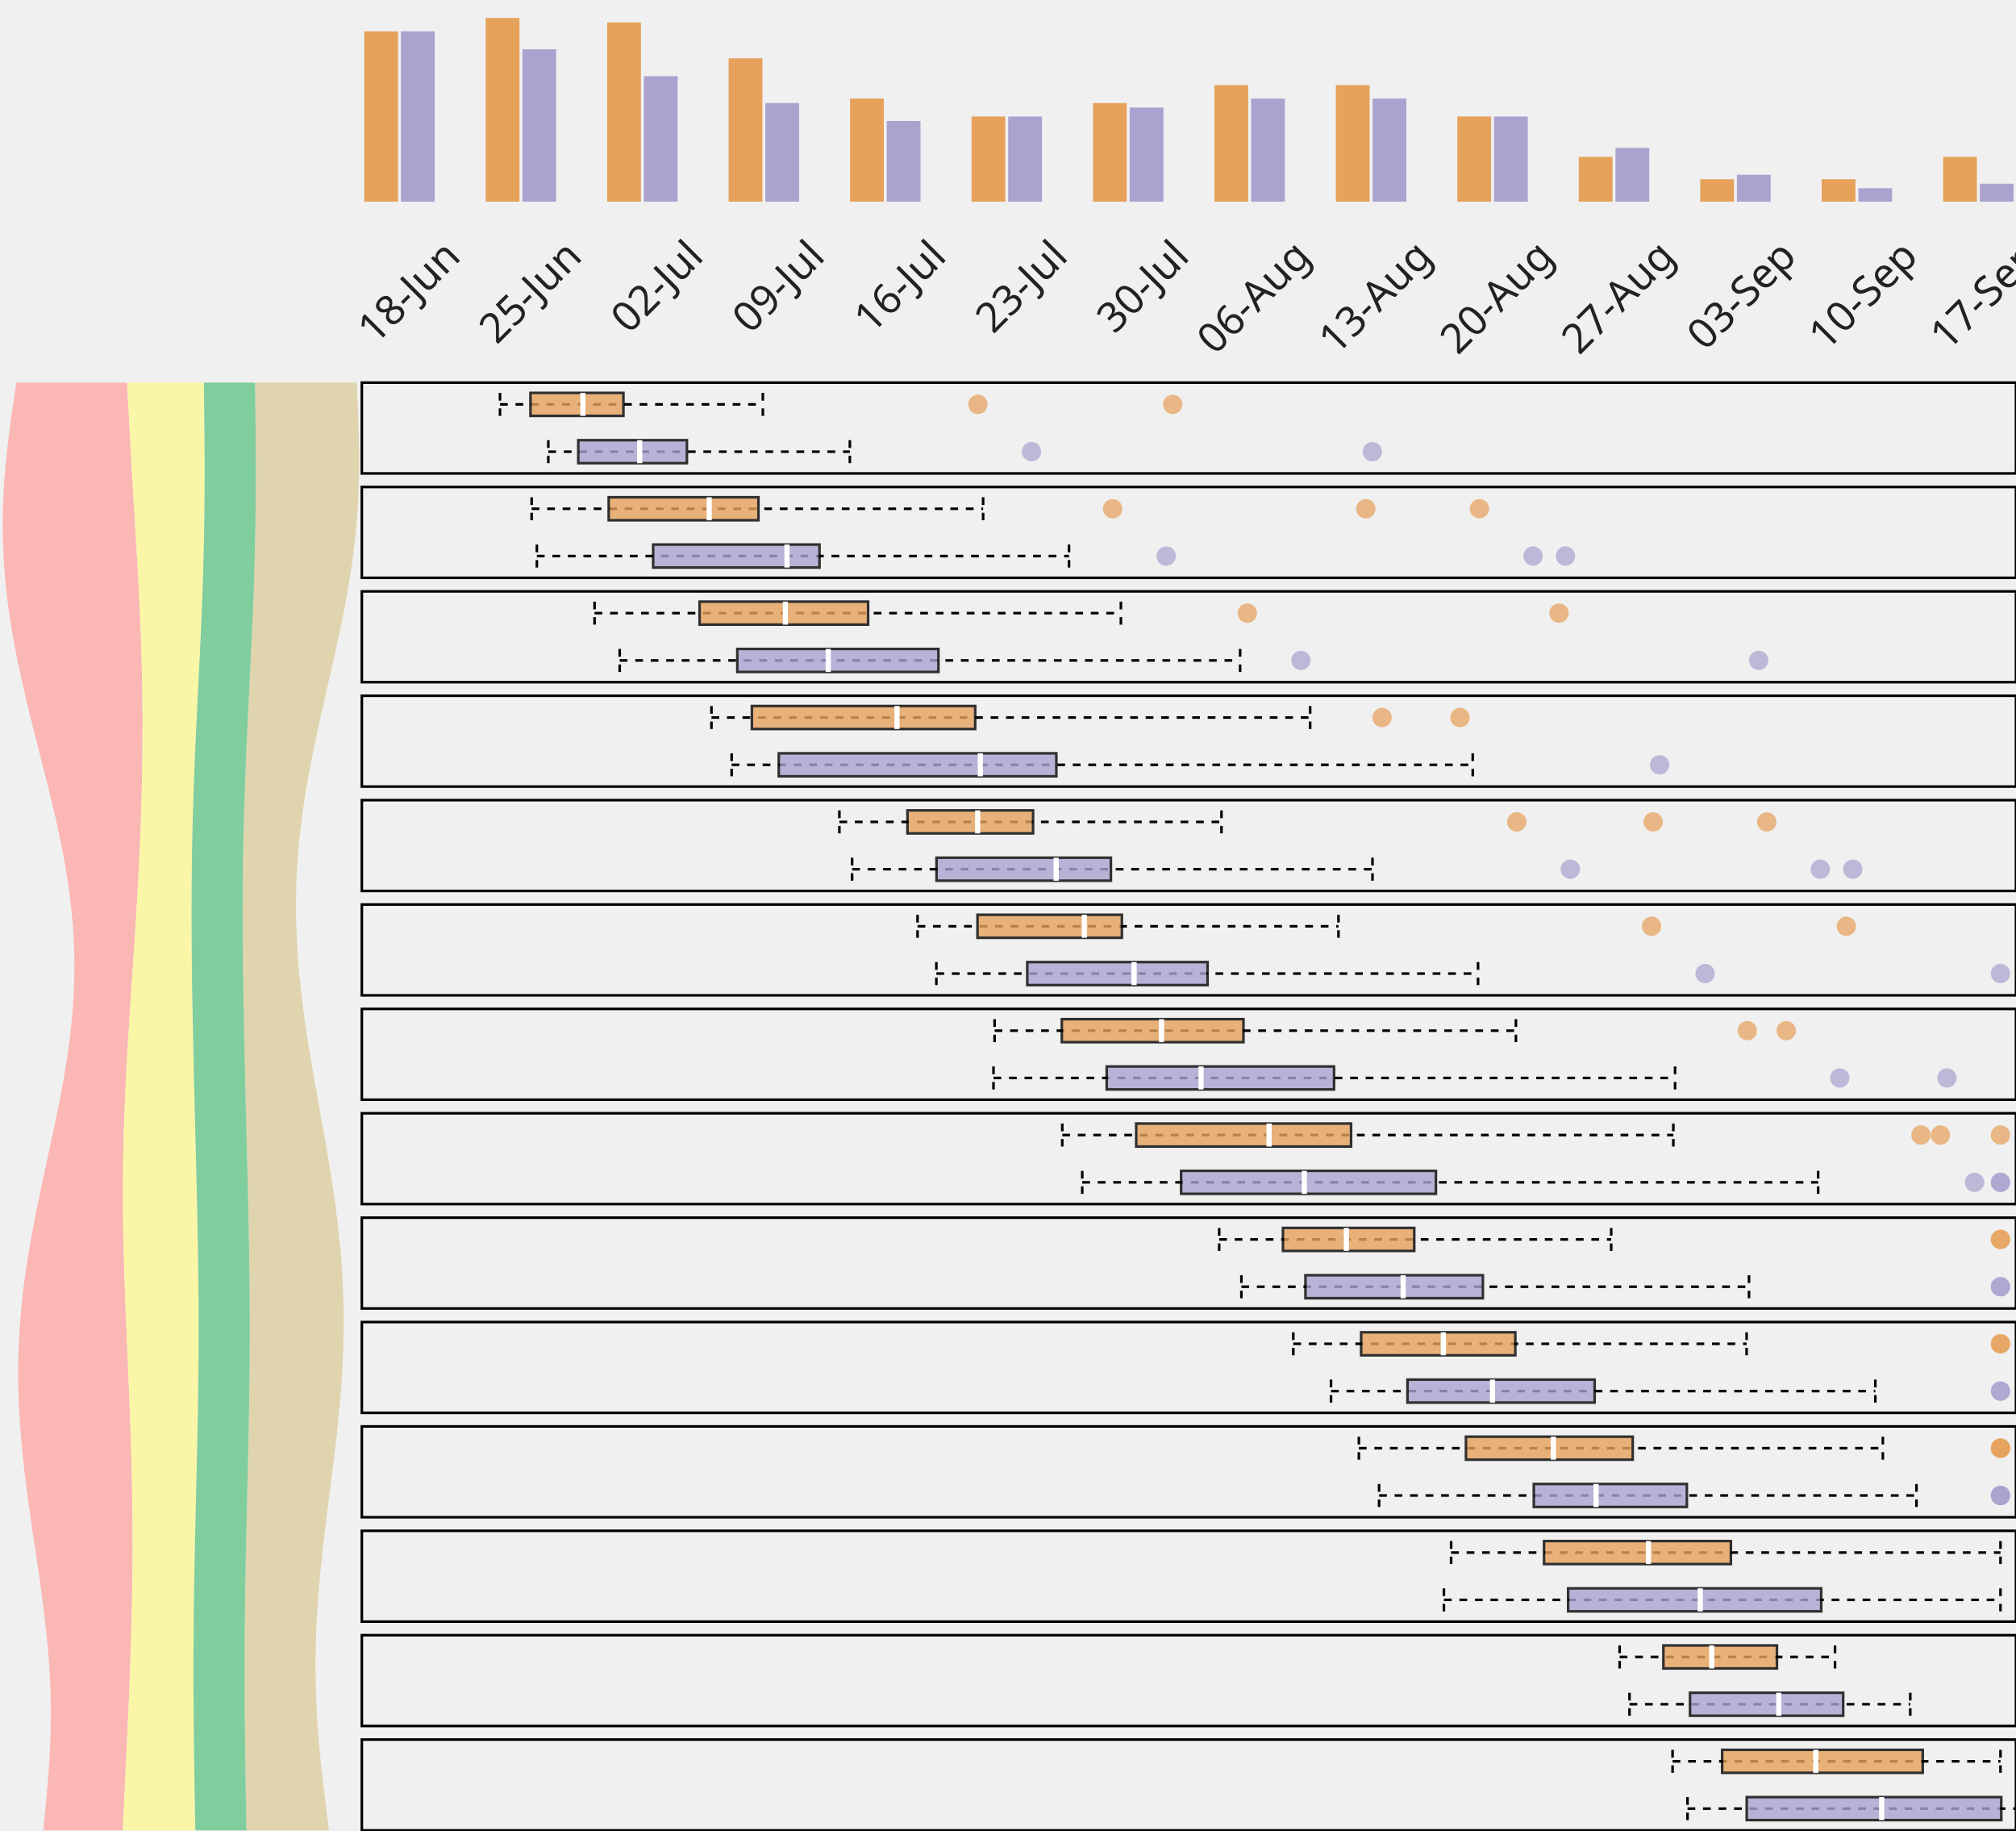
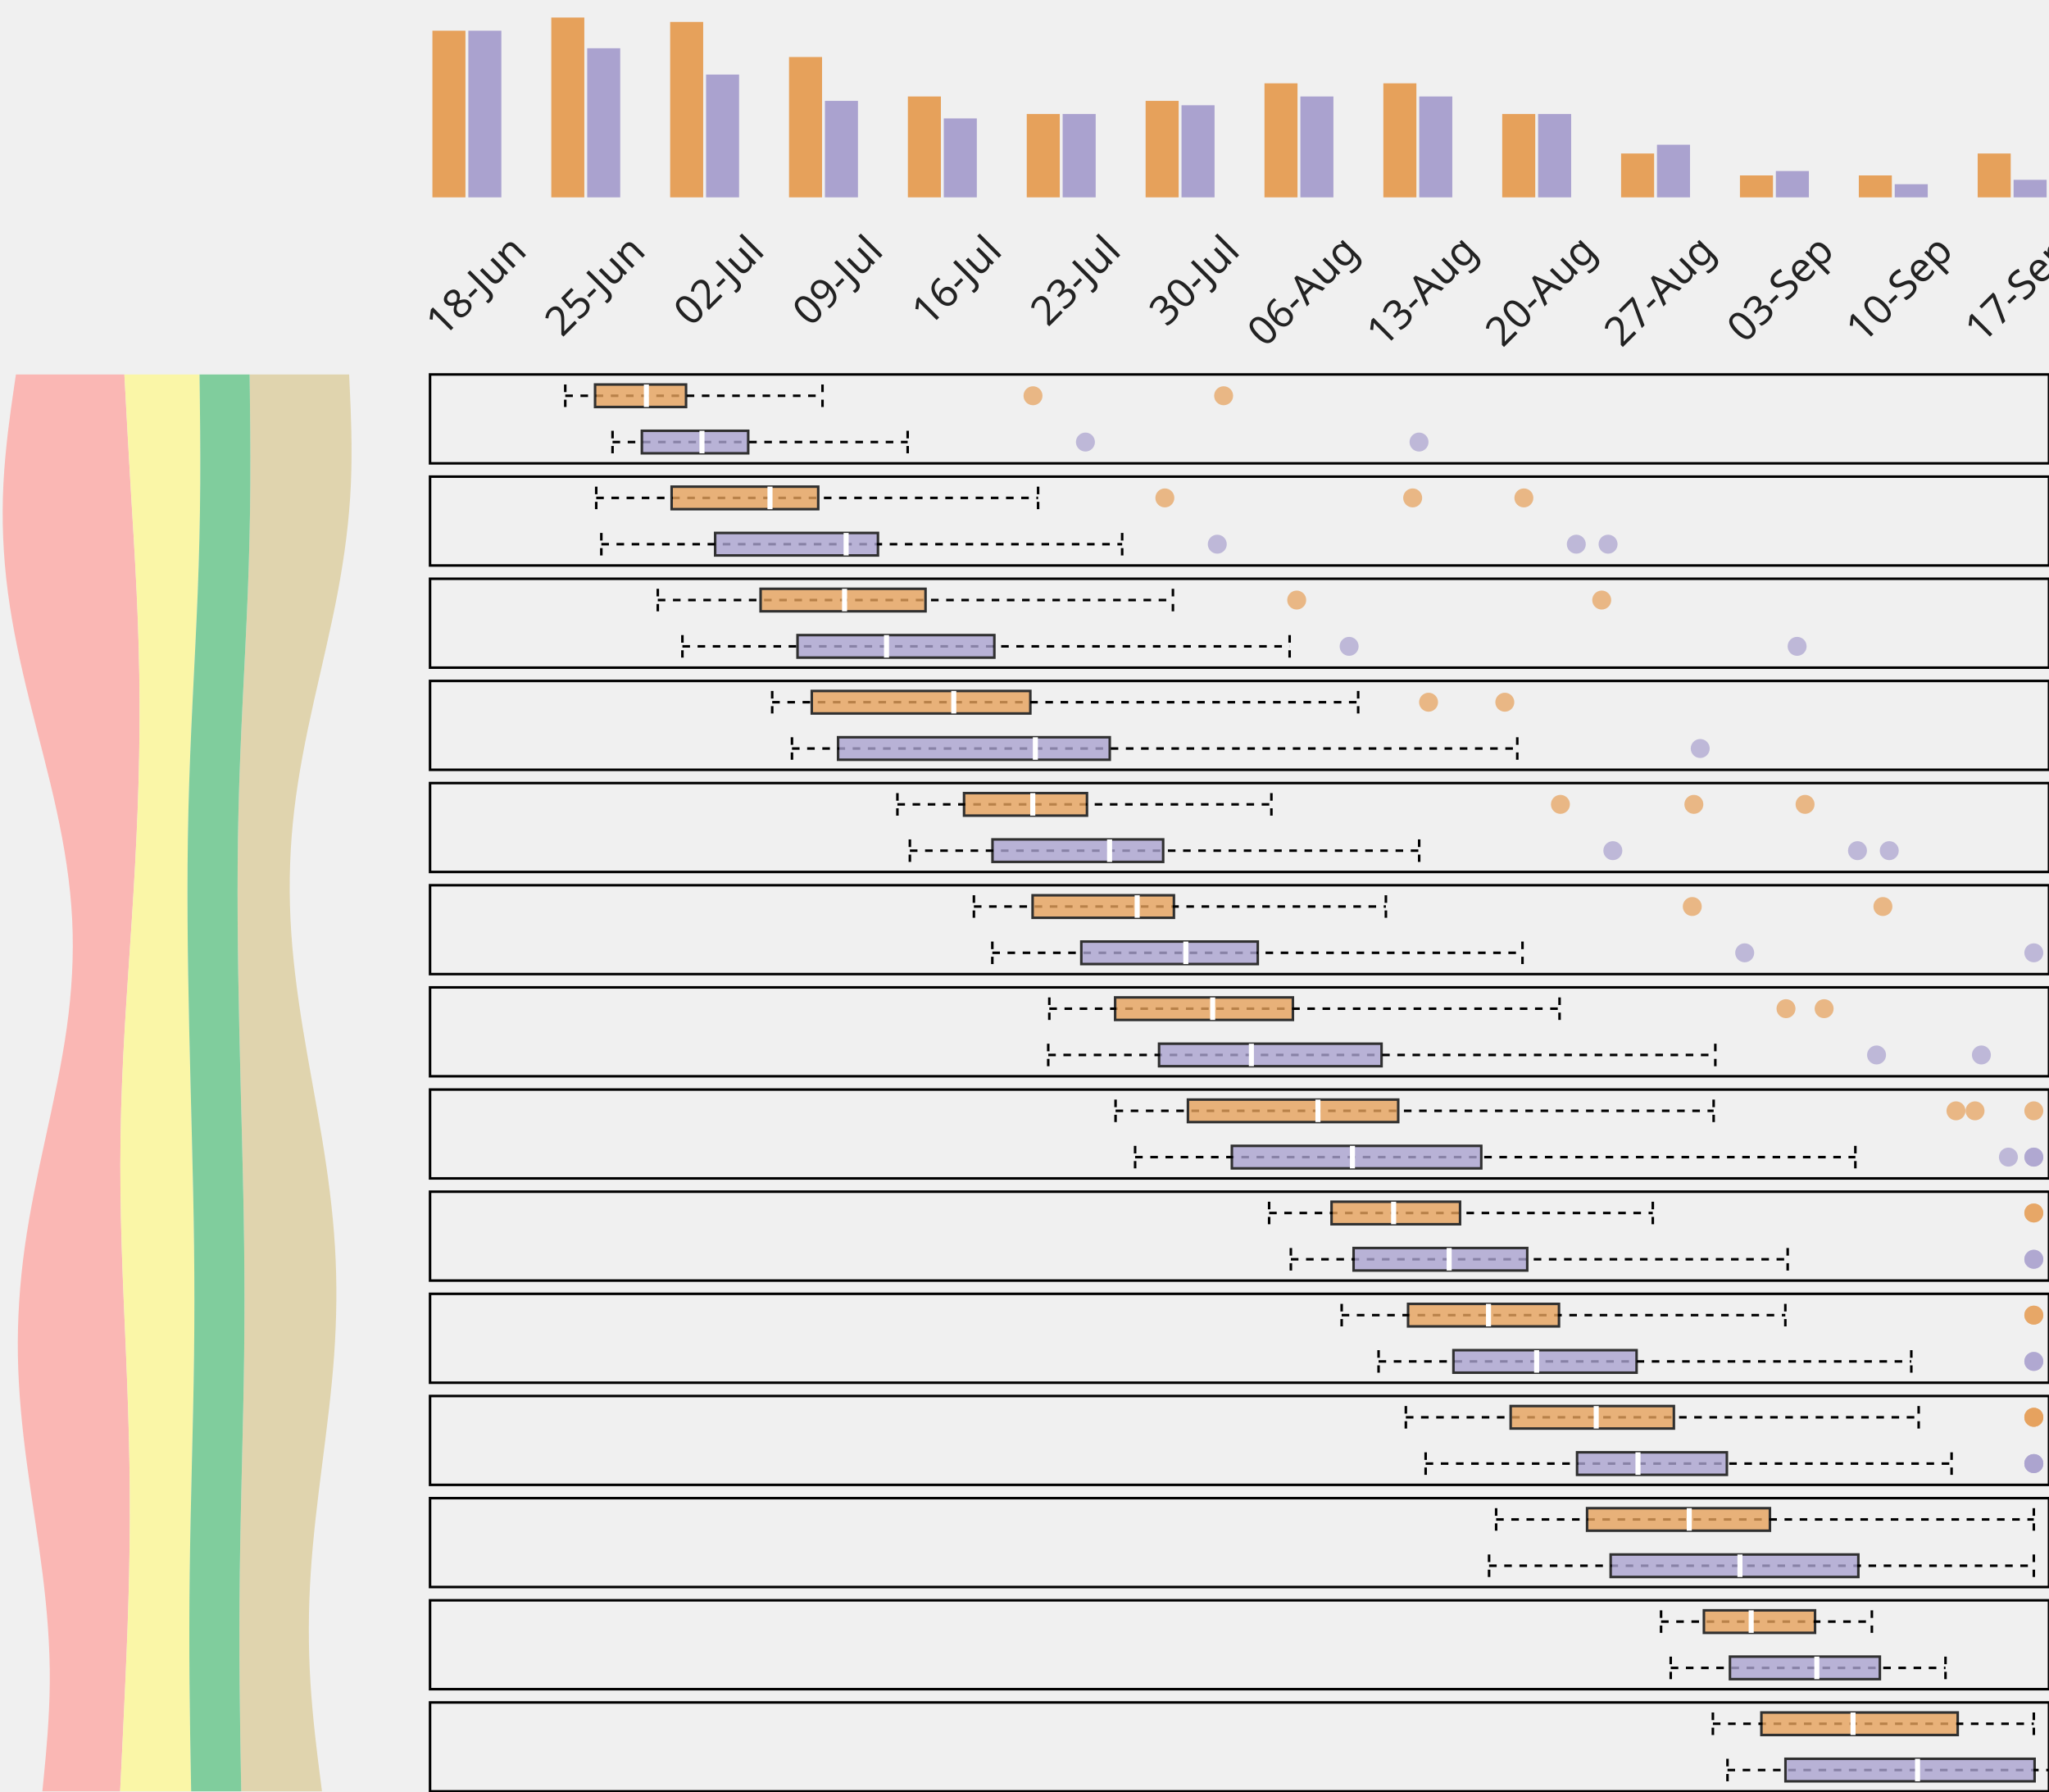
- <svg xmlns="http://www.w3.org/2000/svg" width="780" height="708">
+ <svg xmlns="http://www.w3.org/2000/svg" width="810" height="708">
  <g class="stackX" transform="translate(0, 0)">
    <g class="chart" transform="translate(0, 148)">
      <path d="M49.172,0L49.557,7.179C49.943,14.359,50.713,28.718,51.564,43.077C52.415,57.436,53.347,71.795,54.019,86.154C54.692,100.513,55.105,114.872,55.17,129.231C55.234,143.59,54.95,157.949,54.403,172.308C53.856,186.667,53.047,201.026,52.119,215.385C51.191,229.744,50.145,244.103,49.312,258.462C48.48,272.821,47.861,287.179,47.655,301.538C47.45,315.897,47.657,330.256,48.106,344.615C48.555,358.974,49.245,373.333,49.843,387.692C50.441,402.051,50.948,416.41,51.177,430.769C51.406,445.128,51.358,459.487,51.052,473.846C50.746,488.205,50.182,502.564,49.546,516.923C48.91,531.282,48.202,545.641,47.847,552.821L47.493,560L16.747,560L17.451,552.821C18.155,545.641,19.564,531.282,19.677,516.923C19.791,502.564,18.61,488.205,16.811,473.846C15.013,459.487,12.597,445.128,10.67,430.769C8.743,416.41,7.305,402.051,7.07,387.692C6.836,373.333,7.805,358.974,9.825,344.615C11.845,330.256,14.915,315.897,18.039,301.538C21.162,287.179,24.338,272.821,26.36,258.462C28.381,244.103,29.248,229.744,28.527,215.385C27.806,201.026,25.498,186.667,22.369,172.308C19.24,157.949,15.29,143.59,11.733,129.231C8.177,114.872,5.013,100.513,3.123,86.154C1.234,71.795,0.617,57.436,1.357,43.077C2.096,28.718,4.193,14.359,5.241,7.179L6.289,0Z" fill="#fbb4b0" opacity="0.94" stroke="none" />
      <path d="M138.014,0L138.345,7.179C138.676,14.359,139.338,28.718,138.722,43.077C138.106,57.436,136.213,71.795,133.504,86.154C130.794,100.513,127.269,114.872,124.064,129.231C120.86,143.59,117.976,157.949,116.297,172.308C114.617,186.667,114.143,201.026,114.835,215.385C115.527,229.744,117.385,244.103,119.722,258.462C122.058,272.821,124.873,287.179,127.242,301.538C129.612,315.897,131.537,330.256,132.411,344.615C133.285,358.974,133.109,373.333,132.085,387.692C131.061,402.051,129.189,416.41,127.361,430.769C125.533,445.128,123.748,459.487,122.823,473.846C121.897,488.205,121.831,502.564,122.718,516.923C123.605,531.282,125.445,545.641,126.365,552.821L127.285,560L95.371,560L95.24,552.821C95.108,545.641,94.844,531.282,94.721,516.923C94.599,502.564,94.617,488.205,94.794,473.846C94.971,459.487,95.306,445.128,95.648,430.769C95.99,416.41,96.338,402.051,96.512,387.692C96.685,373.333,96.684,358.974,96.517,344.615C96.35,330.256,96.018,315.897,95.658,301.538C95.299,287.179,94.913,272.821,94.597,258.462C94.28,244.103,94.034,229.744,93.948,215.385C93.863,201.026,93.938,186.667,94.281,172.308C94.625,157.949,95.236,143.59,95.929,129.231C96.621,114.872,97.395,100.513,97.959,86.154C98.522,71.795,98.874,57.436,98.959,43.077C99.044,28.718,98.862,14.359,98.771,7.179L98.68,0Z" fill="#dfd2aa" opacity="0.94" stroke="none" />
      <path d="M78.879,0L78.97,7.179C79.061,14.359,79.243,28.718,79.158,43.077C79.073,57.436,78.721,71.795,78.158,86.154C77.595,100.513,76.82,114.872,76.128,129.231C75.435,143.59,74.824,157.949,74.48,172.308C74.137,186.667,74.062,201.026,74.147,215.385C74.233,229.744,74.479,244.103,74.796,258.462C75.112,272.821,75.498,287.179,75.857,301.538C76.217,315.897,76.549,330.256,76.716,344.615C76.883,358.974,76.884,373.333,76.711,387.692C76.537,402.051,76.189,416.41,75.847,430.769C75.505,445.128,75.17,459.487,74.993,473.846C74.816,488.205,74.798,502.564,74.92,516.923C75.043,531.282,75.307,545.641,75.439,552.821L75.57,560L47.493,560L47.847,552.821C48.202,545.641,48.91,531.282,49.546,516.923C50.182,502.564,50.746,488.205,51.052,473.846C51.358,459.487,51.406,445.128,51.177,430.769C50.948,416.41,50.441,402.051,49.843,387.692C49.245,373.333,48.555,358.974,48.106,344.615C47.657,330.256,47.45,315.897,47.655,301.538C47.861,287.179,48.48,272.821,49.312,258.462C50.145,244.103,51.191,229.744,52.119,215.385C53.047,201.026,53.856,186.667,54.403,172.308C54.95,157.949,55.234,143.59,55.17,129.231C55.105,114.872,54.692,100.513,54.019,86.154C53.347,71.795,52.415,57.436,51.564,43.077C50.713,28.718,49.943,14.359,49.557,7.179L49.172,0Z" fill="#fbf7a3" opacity="0.94" stroke="none" />
      <path d="M98.68,0L98.771,7.179C98.862,14.359,99.044,28.718,98.959,43.077C98.874,57.436,98.522,71.795,97.959,86.154C97.395,100.513,96.621,114.872,95.929,129.231C95.236,143.59,94.625,157.949,94.281,172.308C93.938,186.667,93.863,201.026,93.948,215.385C94.034,229.744,94.28,244.103,94.597,258.462C94.913,272.821,95.299,287.179,95.658,301.538C96.018,315.897,96.35,330.256,96.517,344.615C96.684,358.974,96.685,373.333,96.512,387.692C96.338,402.051,95.99,416.41,95.648,430.769C95.306,445.128,94.971,459.487,94.794,473.846C94.617,488.205,94.599,502.564,94.721,516.923C94.844,531.282,95.108,545.641,95.24,552.821L95.371,560L75.57,560L75.439,552.821C75.307,545.641,75.043,531.282,74.92,516.923C74.798,502.564,74.816,488.205,74.993,473.846C75.17,459.487,75.505,445.128,75.847,430.769C76.189,416.41,76.537,402.051,76.711,387.692C76.884,373.333,76.883,358.974,76.716,344.615C76.549,330.256,76.217,315.897,75.857,301.538C75.498,287.179,75.112,272.821,74.796,258.462C74.479,244.103,74.233,229.744,74.147,215.385C74.062,201.026,74.137,186.667,74.48,172.308C74.824,157.949,75.435,143.59,76.128,129.231C76.82,114.872,77.595,100.513,78.158,86.154C78.721,71.795,79.073,57.436,79.158,43.077C79.243,28.718,79.061,14.359,78.97,7.179L78.879,0Z" fill="#79cb98" opacity="0.94" stroke="none" />
    </g>
-     <g class="stackY" transform="translate(140, 0)">
+     <g class="stackY" transform="translate(170, 0)">
      <g class="chart" transform="translate(0, 0)">
        <rect x="0.94" y="12.133" width="13.059" height="65.867" fill="#e6a15b" />
        <rect x="15.135" y="12.133" width="13.059" height="65.867" fill="#aaa2cf" />
        <rect x="47.93" y="6.933" width="13.059" height="71.067" fill="#e6a15b" />
        <rect x="62.124" y="19.067" width="13.059" height="58.933" fill="#aaa2cf" />
        <rect x="94.919" y="8.667" width="13.059" height="69.333" fill="#e6a15b" />
        <rect x="109.114" y="29.467" width="13.059" height="48.533" fill="#aaa2cf" />
        <rect x="141.909" y="22.533" width="13.059" height="55.467" fill="#e6a15b" />
        <rect x="156.104" y="39.867" width="13.059" height="38.133" fill="#aaa2cf" />
        <rect x="188.899" y="38.133" width="13.059" height="39.867" fill="#e6a15b" />
        <rect x="203.093" y="46.8" width="13.059" height="31.2" fill="#aaa2cf" />
        <rect x="235.888" y="45.067" width="13.059" height="32.933" fill="#e6a15b" />
        <rect x="250.083" y="45.067" width="13.059" height="32.933" fill="#aaa2cf" />
        <rect x="282.878" y="39.867" width="13.059" height="38.133" fill="#e6a15b" />
        <rect x="297.073" y="41.6" width="13.059" height="36.4" fill="#aaa2cf" />
        <rect x="329.868" y="32.933" width="13.059" height="45.067" fill="#e6a15b" />
        <rect x="344.063" y="38.133" width="13.059" height="39.867" fill="#aaa2cf" />
        <rect x="376.858" y="32.933" width="13.059" height="45.067" fill="#e6a15b" />
        <rect x="391.052" y="38.133" width="13.059" height="39.867" fill="#aaa2cf" />
        <rect x="423.847" y="45.067" width="13.059" height="32.933" fill="#e6a15b" />
        <rect x="438.042" y="45.067" width="13.059" height="32.933" fill="#aaa2cf" />
        <rect x="470.837" y="60.667" width="13.059" height="17.333" fill="#e6a15b" />
        <rect x="485.032" y="57.2" width="13.059" height="20.8" fill="#aaa2cf" />
        <rect x="517.827" y="69.333" width="13.059" height="8.667" fill="#e6a15b" />
        <rect x="532.022" y="67.6" width="13.059" height="10.4" fill="#aaa2cf" />
        <rect x="564.816" y="69.333" width="13.059" height="8.667" fill="#e6a15b" />
        <rect x="579.011" y="72.8" width="13.059" height="5.2" fill="#aaa2cf" />
        <rect x="611.806" y="60.667" width="13.059" height="17.333" fill="#e6a15b" />
        <rect x="626.001" y="71.067" width="13.059" height="6.933" fill="#aaa2cf" />
      </g>
      <g class="repeatX" transform="translate(0, 78)">
        <g transform="translate(0.9397944, 0)">
          <text x="34" y="18" fill="#222" font-family="sans-serif" font-size="16" text-anchor="end" dominant-baseline="middle" transform="rotate(-45, 34, 18)">18-Jun</text>
        </g>
        <g transform="translate(47.92952, 0)">
          <text x="34" y="18" fill="#222" font-family="sans-serif" font-size="16" text-anchor="end" dominant-baseline="middle" transform="rotate(-45, 34, 18)">25-Jun</text>
        </g>
        <g transform="translate(94.91924, 0)">
          <text x="34" y="18" fill="#222" font-family="sans-serif" font-size="16" text-anchor="end" dominant-baseline="middle" transform="rotate(-45, 34, 18)">02-Jul</text>
        </g>
        <g transform="translate(141.909, 0)">
          <text x="34" y="18" fill="#222" font-family="sans-serif" font-size="16" text-anchor="end" dominant-baseline="middle" transform="rotate(-45, 34, 18)">09-Jul</text>
        </g>
        <g transform="translate(188.8987, 0)">
          <text x="34" y="18" fill="#222" font-family="sans-serif" font-size="16" text-anchor="end" dominant-baseline="middle" transform="rotate(-45, 34, 18)">16-Jul</text>
        </g>
        <g transform="translate(235.8884, 0)">
          <text x="34" y="18" fill="#222" font-family="sans-serif" font-size="16" text-anchor="end" dominant-baseline="middle" transform="rotate(-45, 34, 18)">23-Jul</text>
        </g>
        <g transform="translate(282.8781, 0)">
          <text x="34" y="18" fill="#222" font-family="sans-serif" font-size="16" text-anchor="end" dominant-baseline="middle" transform="rotate(-45, 34, 18)">30-Jul</text>
        </g>
        <g transform="translate(329.8678, 0)">
          <text x="34" y="18" fill="#222" font-family="sans-serif" font-size="16" text-anchor="end" dominant-baseline="middle" transform="rotate(-45, 34, 18)">06-Aug</text>
        </g>
        <g transform="translate(376.8576, 0)">
          <text x="34" y="18" fill="#222" font-family="sans-serif" font-size="16" text-anchor="end" dominant-baseline="middle" transform="rotate(-45, 34, 18)">13-Aug</text>
        </g>
        <g transform="translate(423.8473, 0)">
          <text x="34" y="18" fill="#222" font-family="sans-serif" font-size="16" text-anchor="end" dominant-baseline="middle" transform="rotate(-45, 34, 18)">20-Aug</text>
        </g>
        <g transform="translate(470.837, 0)">
          <text x="34" y="18" fill="#222" font-family="sans-serif" font-size="16" text-anchor="end" dominant-baseline="middle" transform="rotate(-45, 34, 18)">27-Aug</text>
        </g>
        <g transform="translate(517.8267, 0)">
          <text x="34" y="18" fill="#222" font-family="sans-serif" font-size="16" text-anchor="end" dominant-baseline="middle" transform="rotate(-45, 34, 18)">03-Sep</text>
        </g>
        <g transform="translate(564.8164, 0)">
          <text x="34" y="18" fill="#222" font-family="sans-serif" font-size="16" text-anchor="end" dominant-baseline="middle" transform="rotate(-45, 34, 18)">10-Sep</text>
        </g>
        <g transform="translate(611.8062, 0)">
          <text x="34" y="18" fill="#222" font-family="sans-serif" font-size="16" text-anchor="end" dominant-baseline="middle" transform="rotate(-45, 34, 18)">17-Sep</text>
        </g>
      </g>
      <g class="repeatY" transform="translate(0, 148)">
        <g transform="translate(0, 0)">
          <g transform="translate(0, 0)">
            <g transform="translate(0, 0)">
              <line x1="53.458" x2="155.145" y1="8.416" y2="8.416" stroke="black" stroke-width="1" stroke-dasharray="3 3" />
              <line x1="53.458" x2="53.458" y1="3.967" y2="12.864" stroke="black" stroke-width="1" stroke-dasharray="3 3" />
              <line x1="155.145" x2="155.145" y1="3.967" y2="12.864" stroke="black" stroke-width="1" stroke-dasharray="3 3" />
              <rect x="65.242" y="3.967" width="35.961" height="8.897" stroke="black" stroke-width="1" opacity="0.8" fill="#e6a15b" />
              <line x1="85.527" x2="85.527" y1="3.967" y2="12.864" stroke="white" stroke-width="2" />
              <circle cx="238.36" cy="8.416" r="3" fill="#e6a15b" stroke="#e6a15b" stroke-width="1.5" opacity="0.72" />
              <circle cx="313.72" cy="8.416" r="3" fill="#e6a15b" stroke="#e6a15b" stroke-width="1.5" opacity="0.72" />
            </g>
            <g transform="translate(0, 18.29488)">
              <line x1="72.145" x2="188.816" y1="8.416" y2="8.416" stroke="black" stroke-width="1" stroke-dasharray="3 3" />
              <line x1="72.145" x2="72.145" y1="3.967" y2="12.864" stroke="black" stroke-width="1" stroke-dasharray="3 3" />
              <line x1="188.816" x2="188.816" y1="3.967" y2="12.864" stroke="black" stroke-width="1" stroke-dasharray="3 3" />
              <rect x="83.741" y="3.967" width="42.03" height="8.897" stroke="black" stroke-width="1" opacity="0.8" fill="#aaa2cf" />
              <line x1="107.496" x2="107.496" y1="3.967" y2="12.864" stroke="white" stroke-width="2" />
              <circle cx="259.084" cy="8.416" r="3" fill="#aaa2cf" stroke="#aaa2cf" stroke-width="1.5" opacity="0.72" />
              <circle cx="390.964" cy="8.416" r="3" fill="#aaa2cf" stroke="#aaa2cf" stroke-width="1.5" opacity="0.72" />
            </g>
          </g>
          <rect x="0" y="0" width="640" height="35.126" fill="none" stroke="black" stroke-width="1" />
        </g>
        <g transform="translate(0, 40.37491)">
          <g transform="translate(0, 0)">
            <g transform="translate(0, 0)">
              <line x1="65.696" x2="240.374" y1="8.416" y2="8.416" stroke="black" stroke-width="1" stroke-dasharray="3 3" />
              <line x1="65.696" x2="65.696" y1="3.967" y2="12.864" stroke="black" stroke-width="1" stroke-dasharray="3 3" />
              <line x1="240.374" x2="240.374" y1="3.967" y2="12.864" stroke="black" stroke-width="1" stroke-dasharray="3 3" />
              <rect x="95.507" y="3.967" width="57.947" height="8.897" stroke="black" stroke-width="1" opacity="0.8" fill="#e6a15b" />
              <line x1="134.389" x2="134.389" y1="3.967" y2="12.864" stroke="white" stroke-width="2" />
              <circle cx="290.484" cy="8.416" r="3" fill="#e6a15b" stroke="#e6a15b" stroke-width="1.5" opacity="0.72" />
              <circle cx="388.452" cy="8.416" r="3" fill="#e6a15b" stroke="#e6a15b" stroke-width="1.5" opacity="0.72" />
              <circle cx="432.412" cy="8.416" r="3" fill="#e6a15b" stroke="#e6a15b" stroke-width="1.5" opacity="0.72" />
            </g>
            <g transform="translate(0, 18.29488)">
              <line x1="67.717" x2="273.611" y1="8.416" y2="8.416" stroke="black" stroke-width="1" stroke-dasharray="3 3" />
              <line x1="67.717" x2="67.717" y1="3.967" y2="12.864" stroke="black" stroke-width="1" stroke-dasharray="3 3" />
              <line x1="273.611" x2="273.611" y1="3.967" y2="12.864" stroke="black" stroke-width="1" stroke-dasharray="3 3" />
              <rect x="112.712" y="3.967" width="64.359" height="8.897" stroke="black" stroke-width="1" opacity="0.8" fill="#aaa2cf" />
              <line x1="164.488" x2="164.488" y1="3.967" y2="12.864" stroke="white" stroke-width="2" />
              <circle cx="311.208" cy="8.416" r="3" fill="#aaa2cf" stroke="#aaa2cf" stroke-width="1.5" opacity="0.72" />
              <circle cx="453.136" cy="8.416" r="3" fill="#aaa2cf" stroke="#aaa2cf" stroke-width="1.5" opacity="0.72" />
              <circle cx="465.696" cy="8.416" r="3" fill="#aaa2cf" stroke="#aaa2cf" stroke-width="1.5" opacity="0.72" />
            </g>
          </g>
          <rect x="0" y="0" width="640" height="35.126" fill="none" stroke="black" stroke-width="1" />
        </g>
        <g transform="translate(0, 80.74982)">
          <g transform="translate(0, 0)">
            <g transform="translate(0, 0)">
              <line x1="90.038" x2="293.677" y1="8.416" y2="8.416" stroke="black" stroke-width="1" stroke-dasharray="3 3" />
              <line x1="90.038" x2="90.038" y1="3.967" y2="12.864" stroke="black" stroke-width="1" stroke-dasharray="3 3" />
              <line x1="293.677" x2="293.677" y1="3.967" y2="12.864" stroke="black" stroke-width="1" stroke-dasharray="3 3" />
              <rect x="130.674" y="3.967" width="65.201" height="8.897" stroke="black" stroke-width="1" opacity="0.8" fill="#e6a15b" />
              <line x1="163.866" x2="163.866" y1="3.967" y2="12.864" stroke="white" stroke-width="2" />
              <circle cx="342.608" cy="8.416" r="3" fill="#e6a15b" stroke="#e6a15b" stroke-width="1.5" opacity="0.72" />
              <circle cx="463.184" cy="8.416" r="3" fill="#e6a15b" stroke="#e6a15b" stroke-width="1.5" opacity="0.72" />
            </g>
            <g transform="translate(0, 18.29488)">
              <line x1="99.766" x2="339.81" y1="8.416" y2="8.416" stroke="black" stroke-width="1" stroke-dasharray="3 3" />
              <line x1="99.766" x2="99.766" y1="3.967" y2="12.864" stroke="black" stroke-width="1" stroke-dasharray="3 3" />
              <line x1="339.81" x2="339.81" y1="3.967" y2="12.864" stroke="black" stroke-width="1" stroke-dasharray="3 3" />
              <rect x="145.267" y="3.967" width="77.817" height="8.897" stroke="black" stroke-width="1" opacity="0.8" fill="#aaa2cf" />
              <line x1="180.452" x2="180.452" y1="3.967" y2="12.864" stroke="white" stroke-width="2" />
              <circle cx="363.332" cy="8.416" r="3" fill="#aaa2cf" stroke="#aaa2cf" stroke-width="1.5" opacity="0.72" />
              <circle cx="540.428" cy="8.416" r="3" fill="#aaa2cf" stroke="#aaa2cf" stroke-width="1.5" opacity="0.72" />
            </g>
          </g>
          <rect x="0" y="0" width="640" height="35.126" fill="none" stroke="black" stroke-width="1" />
        </g>
        <g transform="translate(0, 121.1247)">
          <g transform="translate(0, 0)">
            <g transform="translate(0, 0)">
              <line x1="135.265" x2="366.909" y1="8.416" y2="8.416" stroke="black" stroke-width="1" stroke-dasharray="3 3" />
              <line x1="135.265" x2="135.265" y1="3.967" y2="12.864" stroke="black" stroke-width="1" stroke-dasharray="3 3" />
              <line x1="366.909" x2="366.909" y1="3.967" y2="12.864" stroke="black" stroke-width="1" stroke-dasharray="3 3" />
              <rect x="150.908" y="3.967" width="86.401" height="8.897" stroke="black" stroke-width="1" opacity="0.8" fill="#e6a15b" />
              <line x1="207.036" x2="207.036" y1="3.967" y2="12.864" stroke="white" stroke-width="2" />
              <circle cx="394.732" cy="8.416" r="3" fill="#e6a15b" stroke="#e6a15b" stroke-width="1.5" opacity="0.72" />
              <circle cx="424.876" cy="8.416" r="3" fill="#e6a15b" stroke="#e6a15b" stroke-width="1.5" opacity="0.72" />
            </g>
            <g transform="translate(0, 18.29488)">
              <line x1="143.076" x2="429.806" y1="8.416" y2="8.416" stroke="black" stroke-width="1" stroke-dasharray="3 3" />
              <line x1="143.076" x2="143.076" y1="3.967" y2="12.864" stroke="black" stroke-width="1" stroke-dasharray="3 3" />
              <line x1="429.806" x2="429.806" y1="3.967" y2="12.864" stroke="black" stroke-width="1" stroke-dasharray="3 3" />
              <rect x="161.309" y="3.967" width="107.399" height="8.897" stroke="black" stroke-width="1" opacity="0.8" fill="#aaa2cf" />
              <line x1="239.295" x2="239.295" y1="3.967" y2="12.864" stroke="white" stroke-width="2" />
              <circle cx="502.12" cy="8.416" r="3" fill="#aaa2cf" stroke="#aaa2cf" stroke-width="1.5" opacity="0.72" />
            </g>
          </g>
          <rect x="0" y="0" width="640" height="35.126" fill="none" stroke="black" stroke-width="1" />
        </g>
        <g transform="translate(0, 161.4996)">
          <g transform="translate(0, 0)">
            <g transform="translate(0, 0)">
              <line x1="184.758" x2="332.598" y1="8.416" y2="8.416" stroke="black" stroke-width="1" stroke-dasharray="3 3" />
              <line x1="184.758" x2="184.758" y1="3.967" y2="12.864" stroke="black" stroke-width="1" stroke-dasharray="3 3" />
              <line x1="332.598" x2="332.598" y1="3.967" y2="12.864" stroke="black" stroke-width="1" stroke-dasharray="3 3" />
              <rect x="211.104" y="3.967" width="48.598" height="8.897" stroke="black" stroke-width="1" opacity="0.8" fill="#e6a15b" />
              <line x1="238.269" x2="238.269" y1="3.967" y2="12.864" stroke="white" stroke-width="2" />
              <circle cx="446.856" cy="8.416" r="3" fill="#e6a15b" stroke="#e6a15b" stroke-width="1.5" opacity="0.72" />
              <circle cx="499.608" cy="8.416" r="3" fill="#e6a15b" stroke="#e6a15b" stroke-width="1.5" opacity="0.72" />
              <circle cx="543.568" cy="8.416" r="3" fill="#e6a15b" stroke="#e6a15b" stroke-width="1.5" opacity="0.72" />
            </g>
            <g transform="translate(0, 18.29488)">
              <line x1="189.688" x2="391.025" y1="8.416" y2="8.416" stroke="black" stroke-width="1" stroke-dasharray="3 3" />
              <line x1="189.688" x2="189.688" y1="3.967" y2="12.864" stroke="black" stroke-width="1" stroke-dasharray="3 3" />
              <line x1="391.025" x2="391.025" y1="3.967" y2="12.864" stroke="black" stroke-width="1" stroke-dasharray="3 3" />
              <rect x="222.346" y="3.967" width="67.472" height="8.897" stroke="black" stroke-width="1" opacity="0.8" fill="#aaa2cf" />
              <line x1="268.632" x2="268.632" y1="3.967" y2="12.864" stroke="white" stroke-width="2" />
              <circle cx="467.58" cy="8.416" r="3" fill="#aaa2cf" stroke="#aaa2cf" stroke-width="1.5" opacity="0.72" />
              <circle cx="564.292" cy="8.416" r="3" fill="#aaa2cf" stroke="#aaa2cf" stroke-width="1.5" opacity="0.72" />
              <circle cx="576.852" cy="8.416" r="3" fill="#aaa2cf" stroke="#aaa2cf" stroke-width="1.5" opacity="0.72" />
            </g>
          </g>
          <rect x="0" y="0" width="640" height="35.126" fill="none" stroke="black" stroke-width="1" />
        </g>
        <g transform="translate(0, 201.8745)">
          <g transform="translate(0, 0)">
            <g transform="translate(0, 0)">
              <line x1="214.999" x2="377.861" y1="8.416" y2="8.416" stroke="black" stroke-width="1" stroke-dasharray="3 3" />
              <line x1="214.999" x2="214.999" y1="3.967" y2="12.864" stroke="black" stroke-width="1" stroke-dasharray="3 3" />
              <line x1="377.861" x2="377.861" y1="3.967" y2="12.864" stroke="black" stroke-width="1" stroke-dasharray="3 3" />
              <rect x="238.2" y="3.967" width="55.865" height="8.897" stroke="black" stroke-width="1" opacity="0.8" fill="#e6a15b" />
              <line x1="279.541" x2="279.541" y1="3.967" y2="12.864" stroke="white" stroke-width="2" />
              <circle cx="498.98" cy="8.416" r="3" fill="#e6a15b" stroke="#e6a15b" stroke-width="1.5" opacity="0.72" />
              <circle cx="574.34" cy="8.416" r="3" fill="#e6a15b" stroke="#e6a15b" stroke-width="1.5" opacity="0.72" />
            </g>
            <g transform="translate(0, 18.29488)">
              <line x1="222.285" x2="431.862" y1="8.416" y2="8.416" stroke="black" stroke-width="1" stroke-dasharray="3 3" />
              <line x1="222.285" x2="222.285" y1="3.967" y2="12.864" stroke="black" stroke-width="1" stroke-dasharray="3 3" />
              <line x1="431.862" x2="431.862" y1="3.967" y2="12.864" stroke="black" stroke-width="1" stroke-dasharray="3 3" />
              <rect x="257.461" y="3.967" width="69.76" height="8.897" stroke="black" stroke-width="1" opacity="0.8" fill="#aaa2cf" />
              <line x1="298.776" x2="298.776" y1="3.967" y2="12.864" stroke="white" stroke-width="2" />
              <circle cx="519.704" cy="8.416" r="3" fill="#aaa2cf" stroke="#aaa2cf" stroke-width="1.5" opacity="0.72" />
              <circle cx="634" cy="8.416" r="3" fill="#aaa2cf" stroke="#aaa2cf" stroke-width="1.5" opacity="0.72" />
            </g>
          </g>
          <rect x="0" y="0" width="640" height="35.126" fill="none" stroke="black" stroke-width="1" />
        </g>
        <g transform="translate(0, 242.2495)">
          <g transform="translate(0, 0)">
            <g transform="translate(0, 0)">
              <line x1="244.814" x2="446.514" y1="8.416" y2="8.416" stroke="black" stroke-width="1" stroke-dasharray="3 3" />
              <line x1="244.814" x2="244.814" y1="3.967" y2="12.864" stroke="black" stroke-width="1" stroke-dasharray="3 3" />
              <line x1="446.514" x2="446.514" y1="3.967" y2="12.864" stroke="black" stroke-width="1" stroke-dasharray="3 3" />
              <rect x="270.825" y="3.967" width="70.276" height="8.897" stroke="black" stroke-width="1" opacity="0.8" fill="#e6a15b" />
              <line x1="309.386" x2="309.386" y1="3.967" y2="12.864" stroke="white" stroke-width="2" />
              <circle cx="536.032" cy="8.416" r="3" fill="#e6a15b" stroke="#e6a15b" stroke-width="1.5" opacity="0.72" />
              <circle cx="551.104" cy="8.416" r="3" fill="#e6a15b" stroke="#e6a15b" stroke-width="1.5" opacity="0.72" />
            </g>
            <g transform="translate(0, 18.29488)">
              <line x1="244.384" x2="508.09" y1="8.416" y2="8.416" stroke="black" stroke-width="1" stroke-dasharray="3 3" />
              <line x1="244.384" x2="244.384" y1="3.967" y2="12.864" stroke="black" stroke-width="1" stroke-dasharray="3 3" />
              <line x1="508.09" x2="508.09" y1="3.967" y2="12.864" stroke="black" stroke-width="1" stroke-dasharray="3 3" />
              <rect x="288.19" y="3.967" width="87.96" height="8.897" stroke="black" stroke-width="1" opacity="0.8" fill="#aaa2cf" />
              <line x1="324.689" x2="324.689" y1="3.967" y2="12.864" stroke="white" stroke-width="2" />
              <circle cx="571.828" cy="8.416" r="3" fill="#aaa2cf" stroke="#aaa2cf" stroke-width="1.5" opacity="0.72" />
              <circle cx="613.276" cy="8.416" r="3" fill="#aaa2cf" stroke="#aaa2cf" stroke-width="1.5" opacity="0.72" />
            </g>
          </g>
          <rect x="0" y="0" width="640" height="35.126" fill="none" stroke="black" stroke-width="1" />
        </g>
        <g transform="translate(0, 282.6244)">
          <g transform="translate(0, 0)">
            <g transform="translate(0, 0)">
              <line x1="270.995" x2="507.429" y1="8.416" y2="8.416" stroke="black" stroke-width="1" stroke-dasharray="3 3" />
              <line x1="270.995" x2="270.995" y1="3.967" y2="12.864" stroke="black" stroke-width="1" stroke-dasharray="3 3" />
              <line x1="507.429" x2="507.429" y1="3.967" y2="12.864" stroke="black" stroke-width="1" stroke-dasharray="3 3" />
              <rect x="299.601" y="3.967" width="83.131" height="8.897" stroke="black" stroke-width="1" opacity="0.8" fill="#e6a15b" />
              <line x1="351.005" x2="351.005" y1="3.967" y2="12.864" stroke="white" stroke-width="2" />
              <circle cx="603.228" cy="8.416" r="3" fill="#e6a15b" stroke="#e6a15b" stroke-width="1.5" opacity="0.72" />
              <circle cx="610.764" cy="8.416" r="3" fill="#e6a15b" stroke="#e6a15b" stroke-width="1.5" opacity="0.72" />
              <circle cx="634" cy="8.416" r="3" fill="#e6a15b" stroke="#e6a15b" stroke-width="1.5" opacity="0.72" />
            </g>
            <g transform="translate(0, 18.29488)">
              <line x1="278.726" x2="563.453" y1="8.416" y2="8.416" stroke="black" stroke-width="1" stroke-dasharray="3 3" />
              <line x1="278.726" x2="278.726" y1="3.967" y2="12.864" stroke="black" stroke-width="1" stroke-dasharray="3 3" />
              <line x1="563.453" x2="563.453" y1="3.967" y2="12.864" stroke="black" stroke-width="1" stroke-dasharray="3 3" />
              <rect x="316.974" y="3.967" width="98.592" height="8.897" stroke="black" stroke-width="1" opacity="0.8" fill="#aaa2cf" />
              <line x1="364.648" x2="364.648" y1="3.967" y2="12.864" stroke="white" stroke-width="2" />
              <circle cx="623.952" cy="8.416" r="3" fill="#aaa2cf" stroke="#aaa2cf" stroke-width="1.5" opacity="0.72" />
              <circle cx="634" cy="8.416" r="3" fill="#aaa2cf" stroke="#aaa2cf" stroke-width="1.5" opacity="0.72" />
              <circle cx="634" cy="8.416" r="3" fill="#aaa2cf" stroke="#aaa2cf" stroke-width="1.5" opacity="0.72" />
            </g>
          </g>
          <rect x="0" y="0" width="640" height="35.126" fill="none" stroke="black" stroke-width="1" />
        </g>
        <g transform="translate(0, 322.9993)">
          <g transform="translate(0, 0)">
            <g transform="translate(0, 0)">
              <line x1="331.707" x2="483.376" y1="8.416" y2="8.416" stroke="black" stroke-width="1" stroke-dasharray="3 3" />
              <line x1="331.707" x2="331.707" y1="3.967" y2="12.864" stroke="black" stroke-width="1" stroke-dasharray="3 3" />
              <line x1="483.376" x2="483.376" y1="3.967" y2="12.864" stroke="black" stroke-width="1" stroke-dasharray="3 3" />
              <rect x="356.385" y="3.967" width="50.796" height="8.897" stroke="black" stroke-width="1" opacity="0.8" fill="#e6a15b" />
              <line x1="380.919" x2="380.919" y1="3.967" y2="12.864" stroke="white" stroke-width="2" />
              <circle cx="634" cy="8.416" r="3" fill="#e6a15b" stroke="#e6a15b" stroke-width="1.5" opacity="0.72" />
              <circle cx="634" cy="8.416" r="3" fill="#e6a15b" stroke="#e6a15b" stroke-width="1.5" opacity="0.72" />
            </g>
            <g transform="translate(0, 18.29488)">
              <line x1="340.297" x2="536.7" y1="8.416" y2="8.416" stroke="black" stroke-width="1" stroke-dasharray="3 3" />
              <line x1="340.297" x2="340.297" y1="3.967" y2="12.864" stroke="black" stroke-width="1" stroke-dasharray="3 3" />
              <line x1="536.7" x2="536.7" y1="3.967" y2="12.864" stroke="black" stroke-width="1" stroke-dasharray="3 3" />
              <rect x="365.09" y="3.967" width="68.644" height="8.897" stroke="black" stroke-width="1" opacity="0.8" fill="#aaa2cf" />
              <line x1="402.878" x2="402.878" y1="3.967" y2="12.864" stroke="white" stroke-width="2" />
              <circle cx="634" cy="8.416" r="3" fill="#aaa2cf" stroke="#aaa2cf" stroke-width="1.5" opacity="0.72" />
              <circle cx="634" cy="8.416" r="3" fill="#aaa2cf" stroke="#aaa2cf" stroke-width="1.5" opacity="0.72" />
            </g>
          </g>
          <rect x="0" y="0" width="640" height="35.126" fill="none" stroke="black" stroke-width="1" />
        </g>
        <g transform="translate(0, 363.3742)">
          <g transform="translate(0, 0)">
            <g transform="translate(0, 0)">
              <line x1="360.381" x2="535.769" y1="8.416" y2="8.416" stroke="black" stroke-width="1" stroke-dasharray="3 3" />
              <line x1="360.381" x2="360.381" y1="3.967" y2="12.864" stroke="black" stroke-width="1" stroke-dasharray="3 3" />
              <line x1="535.769" x2="535.769" y1="3.967" y2="12.864" stroke="black" stroke-width="1" stroke-dasharray="3 3" />
              <rect x="386.635" y="3.967" width="59.654" height="8.897" stroke="black" stroke-width="1" opacity="0.8" fill="#e6a15b" />
              <line x1="418.43" x2="418.43" y1="3.967" y2="12.864" stroke="white" stroke-width="2" />
              <circle cx="634" cy="8.416" r="3" fill="#e6a15b" stroke="#e6a15b" stroke-width="1.5" opacity="0.72" />
              <circle cx="634" cy="8.416" r="3" fill="#e6a15b" stroke="#e6a15b" stroke-width="1.5" opacity="0.72" />
            </g>
            <g transform="translate(0, 18.29488)">
              <line x1="374.973" x2="585.569" y1="8.416" y2="8.416" stroke="black" stroke-width="1" stroke-dasharray="3 3" />
              <line x1="374.973" x2="374.973" y1="3.967" y2="12.864" stroke="black" stroke-width="1" stroke-dasharray="3 3" />
              <line x1="585.569" x2="585.569" y1="3.967" y2="12.864" stroke="black" stroke-width="1" stroke-dasharray="3 3" />
              <rect x="404.562" y="3.967" width="72.403" height="8.897" stroke="black" stroke-width="1" opacity="0.8" fill="#aaa2cf" />
              <line x1="437.453" x2="437.453" y1="3.967" y2="12.864" stroke="white" stroke-width="2" />
              <circle cx="634" cy="8.416" r="3" fill="#aaa2cf" stroke="#aaa2cf" stroke-width="1.5" opacity="0.72" />
              <circle cx="634" cy="8.416" r="3" fill="#aaa2cf" stroke="#aaa2cf" stroke-width="1.5" opacity="0.72" />
            </g>
          </g>
          <rect x="0" y="0" width="640" height="35.126" fill="none" stroke="black" stroke-width="1" />
        </g>
        <g transform="translate(0, 403.7491)">
          <g transform="translate(0, 0)">
            <g transform="translate(0, 0)">
              <line x1="385.755" x2="588.478" y1="8.416" y2="8.416" stroke="black" stroke-width="1" stroke-dasharray="3 3" />
              <line x1="385.755" x2="385.755" y1="3.967" y2="12.864" stroke="black" stroke-width="1" stroke-dasharray="3 3" />
              <line x1="588.478" x2="588.478" y1="3.967" y2="12.864" stroke="black" stroke-width="1" stroke-dasharray="3 3" />
              <rect x="427.188" y="3.967" width="64.516" height="8.897" stroke="black" stroke-width="1" opacity="0.8" fill="#e6a15b" />
              <line x1="461.01" x2="461.01" y1="3.967" y2="12.864" stroke="white" stroke-width="2" />
              <circle cx="634" cy="8.416" r="3" fill="#e6a15b" stroke="#e6a15b" stroke-width="1.5" opacity="0.72" />
              <circle cx="634" cy="8.416" r="3" fill="#e6a15b" stroke="#e6a15b" stroke-width="1.5" opacity="0.72" />
              <circle cx="634" cy="8.416" r="3" fill="#e6a15b" stroke="#e6a15b" stroke-width="1.5" opacity="0.72" />
            </g>
            <g transform="translate(0, 18.29488)">
              <line x1="393.576" x2="601.49" y1="8.416" y2="8.416" stroke="black" stroke-width="1" stroke-dasharray="3 3" />
              <line x1="393.576" x2="393.576" y1="3.967" y2="12.864" stroke="black" stroke-width="1" stroke-dasharray="3 3" />
              <line x1="601.49" x2="601.49" y1="3.967" y2="12.864" stroke="black" stroke-width="1" stroke-dasharray="3 3" />
              <rect x="453.435" y="3.967" width="59.222" height="8.897" stroke="black" stroke-width="1" opacity="0.8" fill="#aaa2cf" />
              <line x1="477.524" x2="477.524" y1="3.967" y2="12.864" stroke="white" stroke-width="2" />
              <circle cx="634" cy="8.416" r="3" fill="#aaa2cf" stroke="#aaa2cf" stroke-width="1.5" opacity="0.72" />
              <circle cx="634" cy="8.416" r="3" fill="#aaa2cf" stroke="#aaa2cf" stroke-width="1.5" opacity="0.72" />
              <circle cx="634" cy="8.416" r="3" fill="#aaa2cf" stroke="#aaa2cf" stroke-width="1.5" opacity="0.72" />
            </g>
          </g>
          <rect x="0" y="0" width="640" height="35.126" fill="none" stroke="black" stroke-width="1" />
        </g>
        <g transform="translate(0, 444.124)">
          <g transform="translate(0, 0)">
            <g transform="translate(0, 0)">
              <line x1="421.445" x2="634" y1="8.416" y2="8.416" stroke="black" stroke-width="1" stroke-dasharray="3 3" />
              <line x1="421.445" x2="421.445" y1="3.967" y2="12.864" stroke="black" stroke-width="1" stroke-dasharray="3 3" />
              <line x1="634" x2="634" y1="3.967" y2="12.864" stroke="black" stroke-width="1" stroke-dasharray="3 3" />
              <rect x="457.394" y="3.967" width="72.287" height="8.897" stroke="black" stroke-width="1" opacity="0.8" fill="#e6a15b" />
              <line x1="497.789" x2="497.789" y1="3.967" y2="12.864" stroke="white" stroke-width="2" />
            </g>
            <g transform="translate(0, 18.29488)">
              <line x1="418.653" x2="634" y1="8.416" y2="8.416" stroke="black" stroke-width="1" stroke-dasharray="3 3" />
              <line x1="418.653" x2="418.653" y1="3.967" y2="12.864" stroke="black" stroke-width="1" stroke-dasharray="3 3" />
              <line x1="634" x2="634" y1="3.967" y2="12.864" stroke="black" stroke-width="1" stroke-dasharray="3 3" />
              <rect x="466.719" y="3.967" width="97.914" height="8.897" stroke="black" stroke-width="1" opacity="0.8" fill="#aaa2cf" />
              <line x1="517.829" x2="517.829" y1="3.967" y2="12.864" stroke="white" stroke-width="2" />
            </g>
          </g>
          <rect x="0" y="0" width="640" height="35.126" fill="none" stroke="black" stroke-width="1" />
        </g>
        <g transform="translate(0, 484.4989)">
          <g transform="translate(0, 0)">
            <g transform="translate(0, 0)">
              <line x1="486.645" x2="569.973" y1="8.416" y2="8.416" stroke="black" stroke-width="1" stroke-dasharray="3 3" />
              <line x1="486.645" x2="486.645" y1="3.967" y2="12.864" stroke="black" stroke-width="1" stroke-dasharray="3 3" />
              <line x1="569.973" x2="569.973" y1="3.967" y2="12.864" stroke="black" stroke-width="1" stroke-dasharray="3 3" />
              <rect x="503.576" y="3.967" width="43.934" height="8.897" stroke="black" stroke-width="1" opacity="0.8" fill="#e6a15b" />
              <line x1="522.273" x2="522.273" y1="3.967" y2="12.864" stroke="white" stroke-width="2" />
            </g>
            <g transform="translate(0, 18.29488)">
              <line x1="490.464" x2="599.087" y1="8.416" y2="8.416" stroke="black" stroke-width="1" stroke-dasharray="3 3" />
              <line x1="490.464" x2="490.464" y1="3.967" y2="12.864" stroke="black" stroke-width="1" stroke-dasharray="3 3" />
              <line x1="599.087" x2="599.087" y1="3.967" y2="12.864" stroke="black" stroke-width="1" stroke-dasharray="3 3" />
              <rect x="513.871" y="3.967" width="59.266" height="8.897" stroke="black" stroke-width="1" opacity="0.8" fill="#aaa2cf" />
              <line x1="548.216" x2="548.216" y1="3.967" y2="12.864" stroke="white" stroke-width="2" />
            </g>
          </g>
          <rect x="0" y="0" width="640" height="35.126" fill="none" stroke="black" stroke-width="1" />
        </g>
        <g transform="translate(0, 524.8738)">
          <g transform="translate(0, 0)">
            <g transform="translate(0, 0)">
              <line x1="507.127" x2="634" y1="8.416" y2="8.416" stroke="black" stroke-width="1" stroke-dasharray="3 3" />
              <line x1="507.127" x2="507.127" y1="3.967" y2="12.864" stroke="black" stroke-width="1" stroke-dasharray="3 3" />
              <line x1="634" x2="634" y1="3.967" y2="12.864" stroke="black" stroke-width="1" stroke-dasharray="3 3" />
              <rect x="526.307" y="3.967" width="77.607" height="8.897" stroke="black" stroke-width="1" opacity="0.8" fill="#e6a15b" />
              <line x1="562.526" x2="562.526" y1="3.967" y2="12.864" stroke="white" stroke-width="2" />
            </g>
            <g transform="translate(0, 18.29488)">
              <line x1="512.905" x2="655.398" y1="8.416" y2="8.416" stroke="black" stroke-width="1" stroke-dasharray="3 3" />
              <line x1="512.905" x2="512.905" y1="3.967" y2="12.864" stroke="black" stroke-width="1" stroke-dasharray="3 3" />
              <line x1="655.398" x2="655.398" y1="3.967" y2="12.864" stroke="black" stroke-width="1" stroke-dasharray="3 3" />
              <rect x="535.824" y="3.967" width="98.481" height="8.897" stroke="black" stroke-width="1" opacity="0.8" fill="#aaa2cf" />
              <line x1="588.034" x2="588.034" y1="3.967" y2="12.864" stroke="white" stroke-width="2" />
            </g>
          </g>
          <rect x="0" y="0" width="640" height="35.126" fill="none" stroke="black" stroke-width="1" />
        </g>
      </g>
    </g>
  </g>
</svg>
